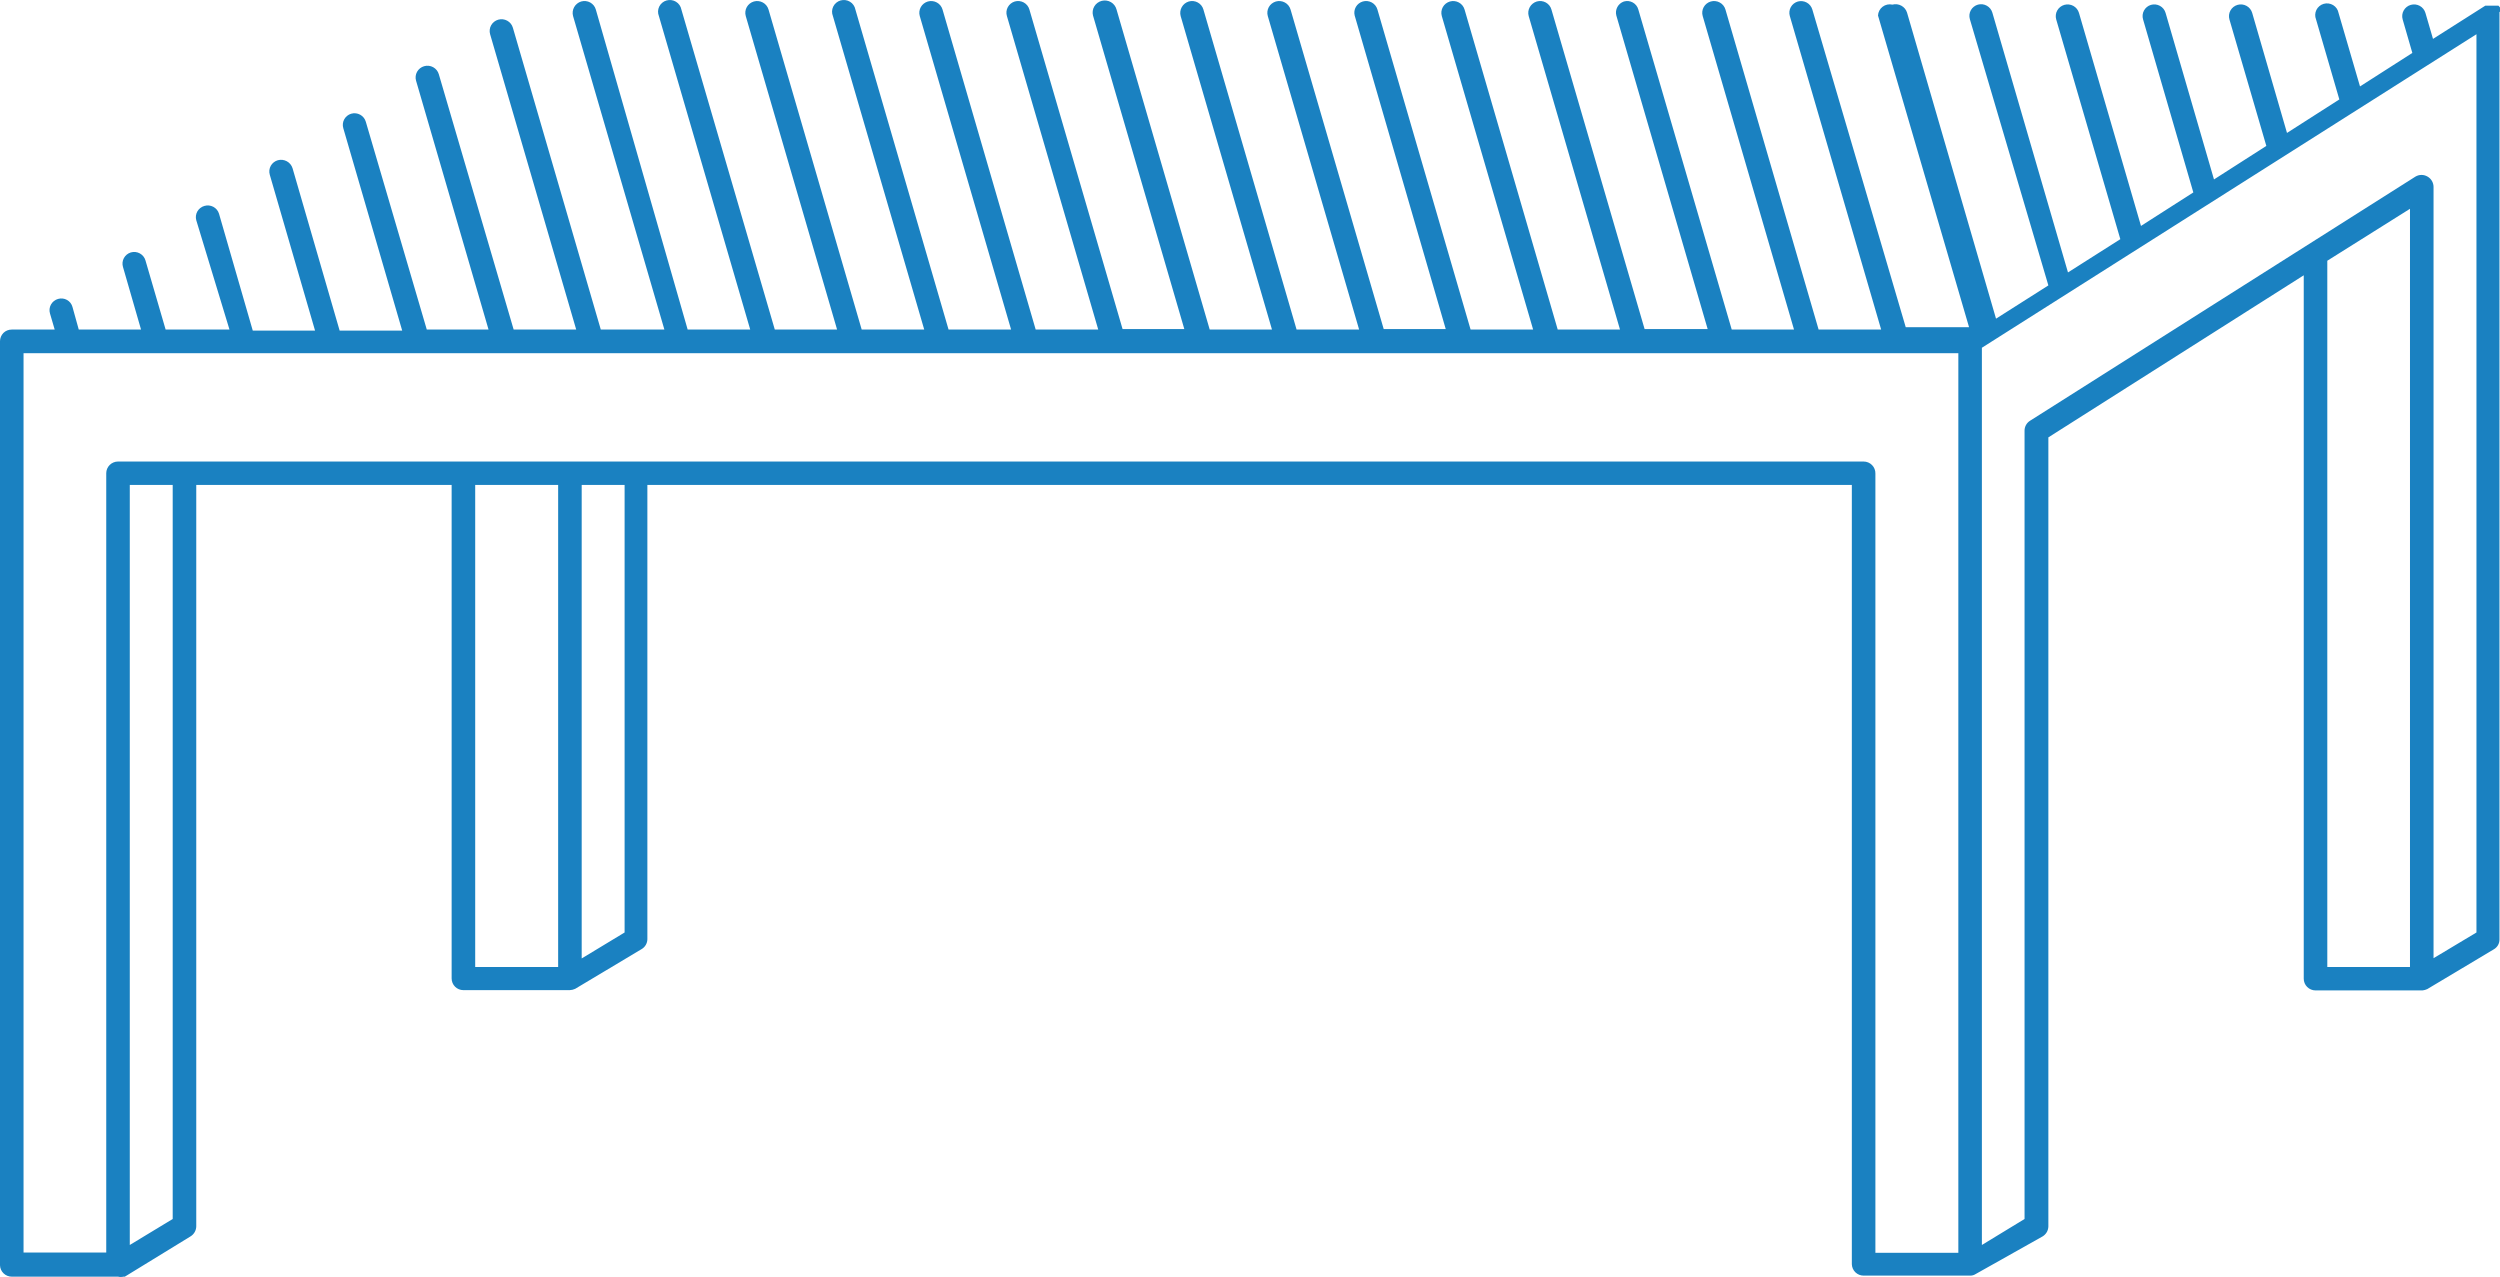
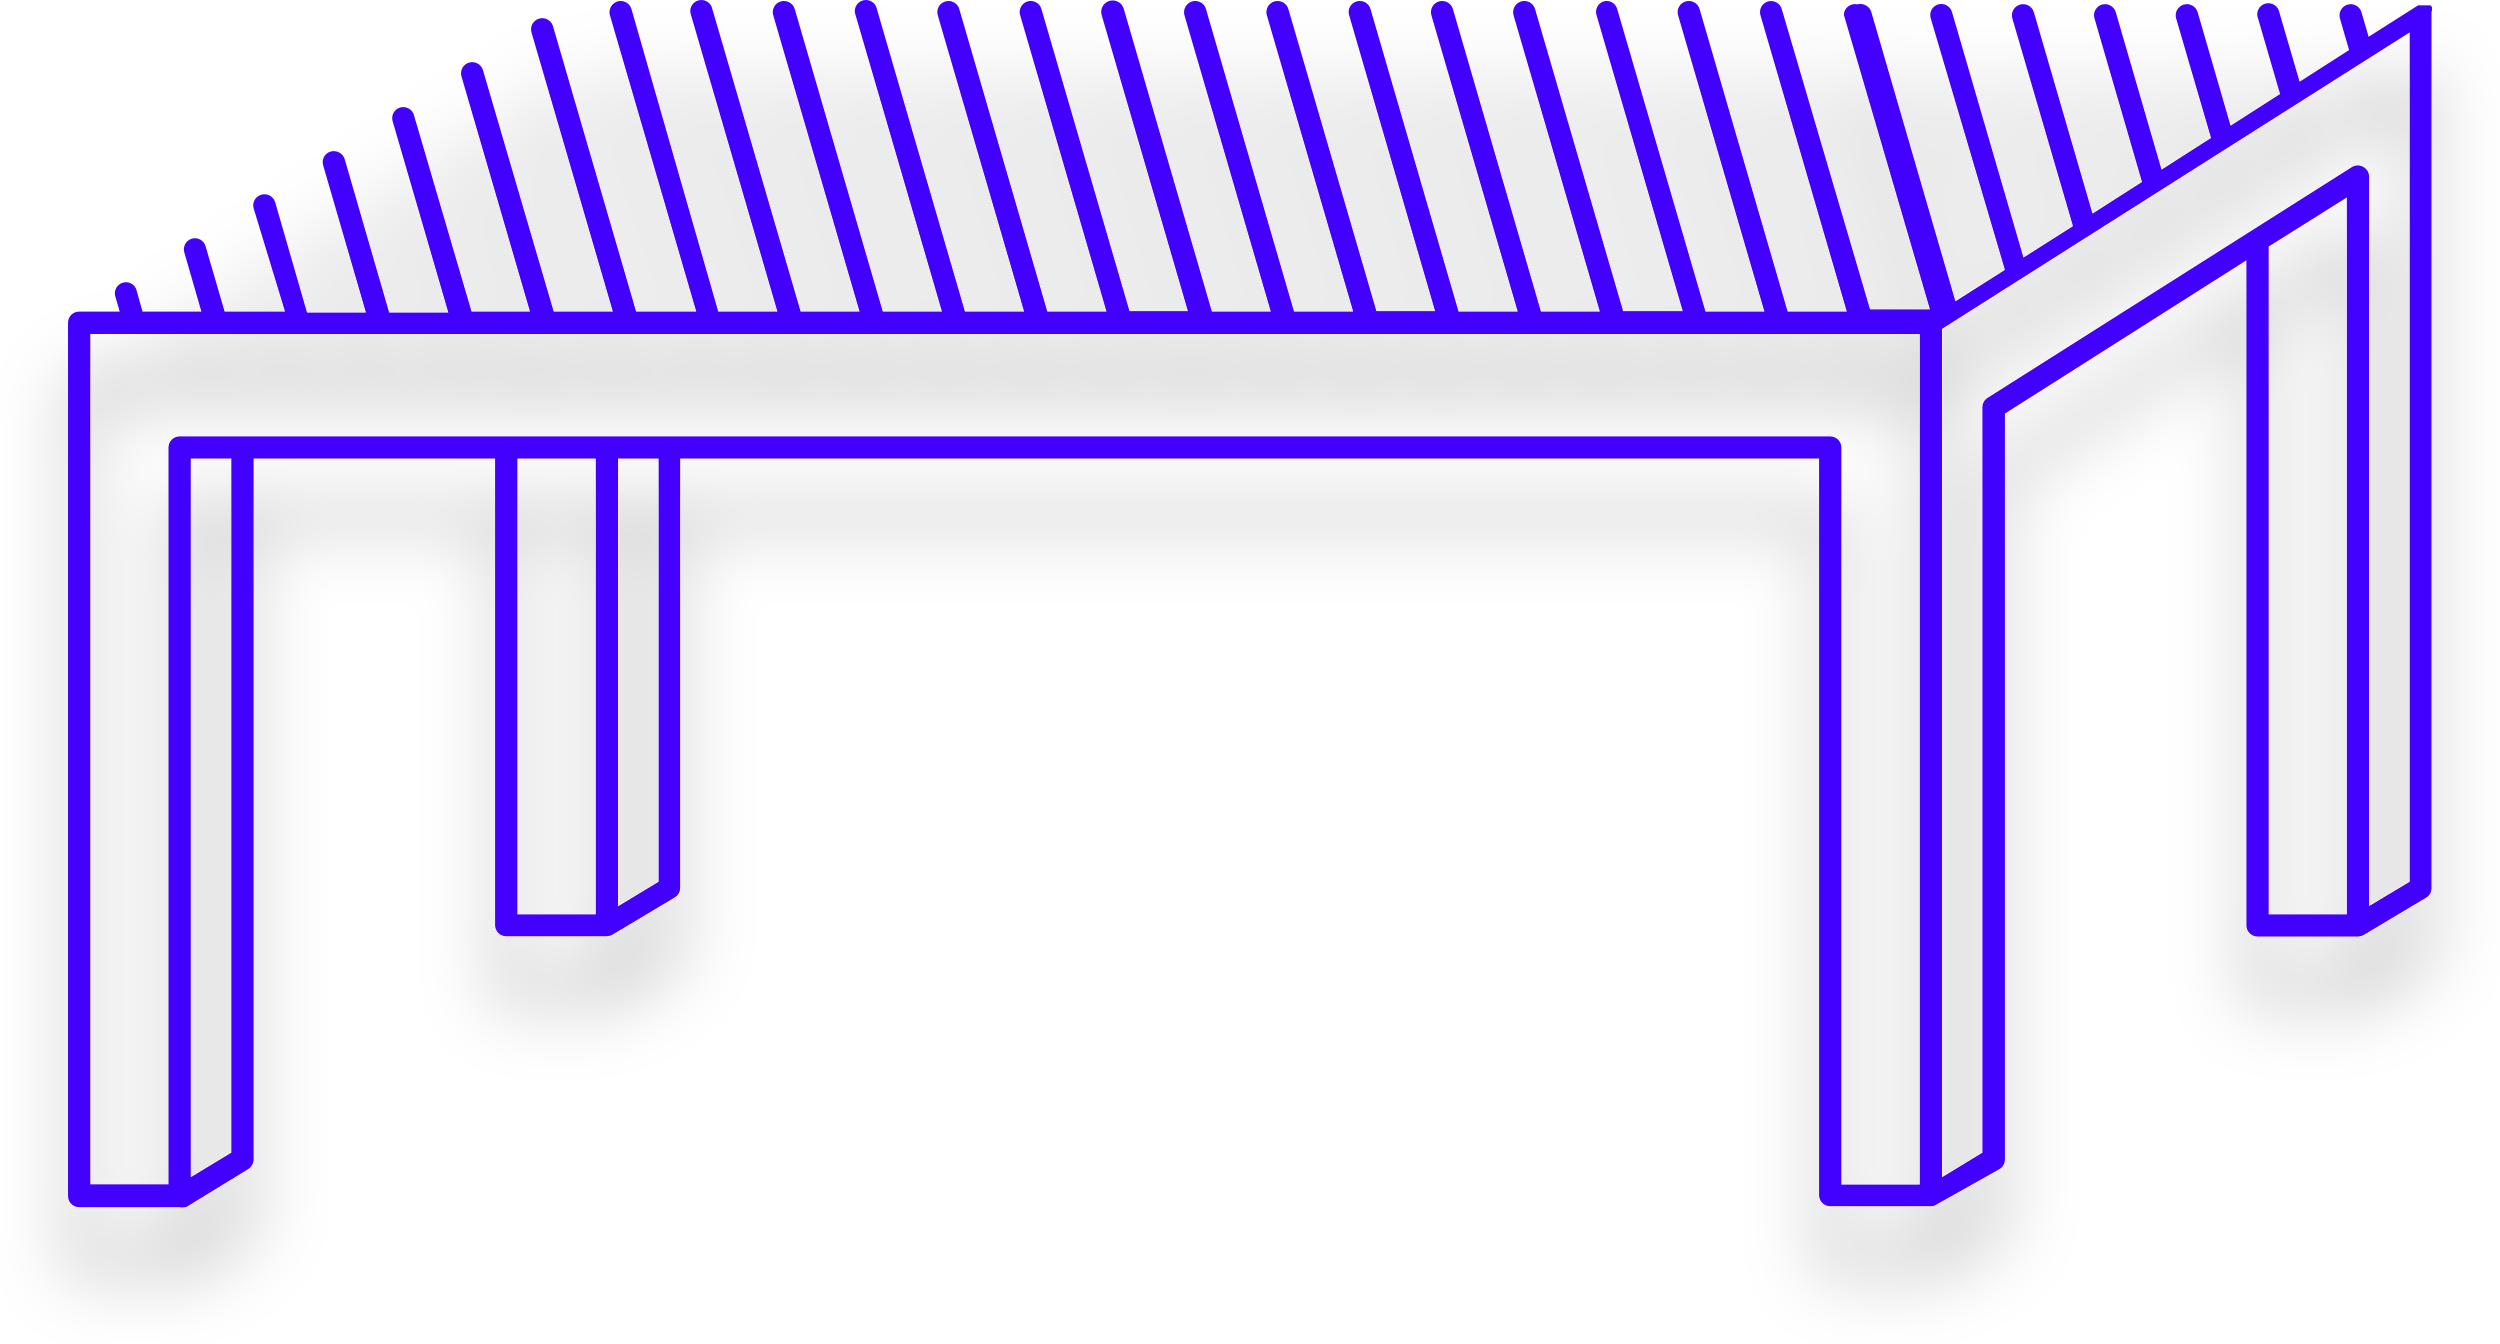
- <svg xmlns="http://www.w3.org/2000/svg" width="139" height="71" viewBox="0 0 139 71" fill="none">
-   <path d="M139 0.661C139 0.661 139 0.574 139 0.531V0.415L138.913 0.314H138.811H138.694H138.447H138.316H138.185L135.275 2.163L134.854 0.719C134.805 0.552 134.692 0.411 134.54 0.327C134.387 0.243 134.207 0.223 134.039 0.271C133.871 0.319 133.729 0.431 133.645 0.583C133.56 0.734 133.54 0.913 133.588 1.08L134.126 2.943L131.216 4.806L130.023 0.719C130.007 0.63 129.971 0.545 129.92 0.47C129.868 0.395 129.801 0.332 129.723 0.284C129.645 0.237 129.558 0.206 129.467 0.194C129.377 0.181 129.285 0.188 129.197 0.214C129.109 0.239 129.028 0.282 128.958 0.341C128.888 0.399 128.831 0.472 128.791 0.553C128.751 0.635 128.729 0.724 128.725 0.815C128.722 0.905 128.738 0.996 128.772 1.08L130.067 5.528L127.157 7.391L125.222 0.719C125.174 0.552 125.061 0.411 124.908 0.327C124.755 0.243 124.575 0.223 124.407 0.271C124.24 0.319 124.098 0.431 124.013 0.583C123.929 0.734 123.908 0.913 123.956 1.08L126.008 8.113L123.098 9.977L120.407 0.719C120.383 0.636 120.343 0.559 120.29 0.491C120.236 0.424 120.169 0.368 120.093 0.326C120.018 0.284 119.934 0.258 119.848 0.249C119.762 0.239 119.675 0.247 119.592 0.271C119.426 0.321 119.287 0.434 119.205 0.586C119.123 0.738 119.105 0.915 119.155 1.08L121.949 10.699L119.039 12.562L115.591 0.719C115.567 0.636 115.527 0.559 115.473 0.492C115.419 0.425 115.353 0.369 115.277 0.327C115.201 0.286 115.118 0.259 115.032 0.25C114.946 0.24 114.859 0.247 114.776 0.271C114.693 0.295 114.615 0.334 114.548 0.388C114.48 0.441 114.424 0.508 114.382 0.583C114.34 0.658 114.313 0.74 114.304 0.826C114.294 0.911 114.301 0.997 114.325 1.08L117.89 13.298L114.98 15.147L110.775 0.704C110.728 0.54 110.617 0.402 110.467 0.318C110.318 0.234 110.141 0.212 109.975 0.257C109.892 0.28 109.814 0.319 109.746 0.373C109.678 0.426 109.621 0.492 109.579 0.568C109.537 0.643 109.511 0.725 109.501 0.811C109.492 0.896 109.5 0.983 109.524 1.065L113.889 15.869L110.979 17.718L106.032 0.704C105.982 0.539 105.868 0.4 105.716 0.317C105.564 0.233 105.385 0.212 105.218 0.257C105.124 0.235 105.027 0.235 104.933 0.255C104.839 0.275 104.75 0.316 104.674 0.374C104.598 0.432 104.535 0.505 104.491 0.59C104.446 0.675 104.421 0.768 104.417 0.863L109.48 18.194H105.959L100.766 0.531C100.718 0.367 100.608 0.228 100.458 0.144C100.308 0.061 100.131 0.039 99.965 0.083C99.882 0.107 99.804 0.146 99.736 0.199C99.668 0.253 99.612 0.319 99.57 0.394C99.528 0.469 99.501 0.552 99.492 0.638C99.482 0.723 99.49 0.81 99.514 0.892L104.592 18.324H101.115L95.935 0.531C95.887 0.364 95.774 0.224 95.621 0.14C95.469 0.056 95.288 0.035 95.121 0.083C94.953 0.131 94.811 0.243 94.726 0.395C94.642 0.547 94.621 0.725 94.67 0.892L99.747 18.324H96.284L91.091 0.531C91.069 0.449 91.031 0.372 90.978 0.304C90.926 0.237 90.86 0.181 90.786 0.139C90.711 0.097 90.629 0.071 90.544 0.061C90.459 0.052 90.373 0.059 90.29 0.083C90.134 0.136 90.003 0.246 89.925 0.391C89.847 0.536 89.826 0.704 89.868 0.863L94.946 18.296H91.44L86.26 0.531C86.237 0.448 86.197 0.371 86.143 0.303C86.09 0.236 86.023 0.18 85.947 0.138C85.871 0.097 85.788 0.07 85.702 0.061C85.616 0.051 85.529 0.059 85.446 0.083C85.279 0.134 85.139 0.246 85.055 0.397C84.971 0.548 84.949 0.726 84.995 0.892L90.072 18.324H86.609L81.43 0.531C81.406 0.449 81.366 0.371 81.312 0.304C81.258 0.237 81.192 0.181 81.116 0.14C81.04 0.098 80.957 0.072 80.871 0.062C80.785 0.052 80.698 0.06 80.615 0.083C80.532 0.107 80.455 0.147 80.387 0.2C80.319 0.254 80.263 0.32 80.221 0.395C80.179 0.47 80.153 0.553 80.143 0.638C80.133 0.723 80.141 0.81 80.164 0.892L85.242 18.324H81.765L76.585 0.531C76.562 0.448 76.522 0.371 76.468 0.303C76.415 0.236 76.348 0.18 76.272 0.138C76.196 0.097 76.113 0.07 76.027 0.061C75.941 0.051 75.854 0.059 75.771 0.083C75.609 0.131 75.471 0.238 75.387 0.383C75.303 0.529 75.279 0.701 75.32 0.863L80.383 18.296H76.934L71.755 0.531C71.731 0.449 71.691 0.371 71.637 0.304C71.583 0.237 71.517 0.181 71.441 0.14C71.365 0.098 71.282 0.072 71.196 0.062C71.111 0.052 71.023 0.06 70.94 0.083C70.857 0.107 70.78 0.147 70.712 0.2C70.644 0.254 70.588 0.32 70.546 0.395C70.504 0.47 70.478 0.553 70.468 0.638C70.458 0.723 70.465 0.81 70.489 0.892L75.567 18.324H72.09L66.91 0.531C66.887 0.448 66.847 0.371 66.793 0.303C66.74 0.236 66.673 0.18 66.597 0.138C66.521 0.097 66.438 0.07 66.352 0.061C66.266 0.051 66.179 0.059 66.096 0.083C65.929 0.134 65.789 0.246 65.705 0.397C65.621 0.548 65.599 0.726 65.644 0.892L70.722 18.324H67.26L62.08 0.531C62.058 0.446 62.019 0.365 61.966 0.295C61.913 0.224 61.846 0.165 61.77 0.12C61.694 0.075 61.609 0.046 61.521 0.033C61.434 0.021 61.344 0.025 61.258 0.047C61.172 0.069 61.091 0.107 61.02 0.16C60.949 0.213 60.889 0.279 60.844 0.355C60.799 0.431 60.769 0.515 60.757 0.602C60.744 0.689 60.749 0.778 60.771 0.863L65.848 18.296H62.415L57.235 0.531C57.212 0.448 57.172 0.371 57.118 0.303C57.065 0.236 56.998 0.18 56.922 0.138C56.846 0.097 56.763 0.07 56.677 0.061C56.591 0.051 56.504 0.059 56.421 0.083C56.255 0.133 56.116 0.247 56.034 0.398C55.952 0.55 55.934 0.727 55.984 0.892L61.062 18.324H57.584L52.405 0.531C52.381 0.449 52.341 0.371 52.287 0.304C52.233 0.237 52.167 0.181 52.091 0.14C52.016 0.098 51.932 0.072 51.846 0.062C51.76 0.052 51.673 0.06 51.59 0.083C51.507 0.107 51.43 0.147 51.362 0.2C51.294 0.254 51.238 0.32 51.196 0.395C51.154 0.47 51.128 0.553 51.118 0.638C51.108 0.723 51.115 0.81 51.139 0.892L56.217 18.324H52.74L47.56 0.531C47.544 0.442 47.508 0.357 47.456 0.282C47.405 0.207 47.338 0.144 47.26 0.097C47.182 0.049 47.095 0.018 47.005 0.006C46.914 -0.006 46.822 0.001 46.734 0.026C46.646 0.051 46.565 0.094 46.495 0.153C46.425 0.211 46.368 0.284 46.328 0.365C46.288 0.447 46.266 0.536 46.262 0.627C46.259 0.717 46.275 0.808 46.309 0.892L51.387 18.324H47.91L42.73 0.531C42.706 0.449 42.666 0.371 42.612 0.304C42.558 0.237 42.492 0.181 42.416 0.14C42.34 0.098 42.257 0.072 42.171 0.062C42.085 0.052 41.998 0.06 41.915 0.083C41.832 0.107 41.755 0.147 41.687 0.2C41.619 0.254 41.563 0.32 41.521 0.395C41.479 0.47 41.453 0.553 41.443 0.638C41.433 0.723 41.44 0.81 41.464 0.892L46.542 18.324H43.079L37.885 0.531C37.869 0.442 37.833 0.357 37.782 0.282C37.73 0.207 37.663 0.144 37.585 0.097C37.507 0.049 37.42 0.018 37.329 0.006C37.239 -0.006 37.147 0.001 37.059 0.026C36.971 0.051 36.89 0.094 36.82 0.153C36.75 0.211 36.693 0.284 36.653 0.365C36.613 0.447 36.591 0.536 36.587 0.627C36.584 0.717 36.6 0.808 36.634 0.892L41.712 18.324H38.234L33.128 0.531C33.104 0.448 33.065 0.371 33.011 0.303C32.957 0.236 32.89 0.18 32.815 0.138C32.739 0.097 32.656 0.07 32.569 0.061C32.483 0.051 32.396 0.059 32.313 0.083C32.147 0.134 32.007 0.246 31.923 0.397C31.838 0.548 31.817 0.726 31.862 0.892L36.94 18.324H33.404L28.516 1.542C28.492 1.46 28.452 1.382 28.398 1.315C28.344 1.248 28.277 1.192 28.202 1.151C28.126 1.109 28.043 1.083 27.957 1.073C27.871 1.063 27.784 1.071 27.701 1.094C27.618 1.118 27.54 1.158 27.473 1.211C27.405 1.265 27.349 1.331 27.307 1.406C27.265 1.481 27.238 1.564 27.229 1.649C27.219 1.734 27.226 1.821 27.25 1.903L32.037 18.324H28.559L24.398 4.127C24.35 3.961 24.237 3.82 24.084 3.736C23.932 3.652 23.752 3.632 23.584 3.68C23.416 3.727 23.274 3.84 23.189 3.991C23.105 4.143 23.084 4.322 23.133 4.488L27.163 18.324H23.729L20.339 6.77C20.316 6.687 20.276 6.61 20.222 6.543C20.169 6.475 20.102 6.419 20.026 6.378C19.95 6.336 19.867 6.31 19.781 6.3C19.695 6.291 19.608 6.298 19.525 6.323C19.359 6.373 19.22 6.486 19.138 6.637C19.056 6.789 19.038 6.967 19.088 7.131L22.362 18.382H18.884L16.266 9.355C16.215 9.19 16.102 9.051 15.95 8.968C15.797 8.884 15.619 8.863 15.451 8.908C15.367 8.931 15.29 8.971 15.222 9.024C15.154 9.077 15.097 9.143 15.055 9.219C15.013 9.294 14.987 9.377 14.977 9.462C14.968 9.548 14.976 9.634 15 9.717L17.517 18.382H14.054L12.177 11.883C12.127 11.718 12.013 11.581 11.86 11.499C11.707 11.418 11.529 11.4 11.363 11.45C11.197 11.497 11.058 11.607 10.973 11.755C10.889 11.904 10.867 12.079 10.912 12.244L12.759 18.324H9.209L8.089 14.483C8.066 14.4 8.026 14.322 7.972 14.255C7.918 14.188 7.852 14.132 7.776 14.09C7.7 14.048 7.617 14.022 7.531 14.012C7.445 14.003 7.358 14.011 7.274 14.035C7.109 14.085 6.97 14.198 6.888 14.35C6.806 14.501 6.788 14.679 6.838 14.844L7.842 18.324H4.379L4.03 17.068C4.008 16.986 3.97 16.909 3.918 16.841C3.865 16.774 3.8 16.718 3.725 16.676C3.651 16.634 3.568 16.608 3.483 16.598C3.398 16.589 3.312 16.596 3.23 16.62C3.146 16.643 3.069 16.683 3.001 16.736C2.933 16.79 2.876 16.856 2.834 16.931C2.792 17.006 2.766 17.089 2.756 17.174C2.747 17.26 2.754 17.346 2.779 17.429L3.041 18.324H0.655C0.568 18.323 0.483 18.339 0.403 18.371C0.323 18.403 0.25 18.451 0.189 18.512C0.068 18.636 0 18.802 0 18.974V70.347C0.004 70.517 0.074 70.678 0.197 70.797C0.319 70.916 0.484 70.983 0.655 70.983H6.562C6.662 71.006 6.767 71.006 6.867 70.983H6.94L10.592 68.744C10.689 68.685 10.769 68.602 10.825 68.504C10.881 68.405 10.911 68.294 10.912 68.181V26.961H25.111V54.402C25.111 54.575 25.18 54.74 25.303 54.862C25.426 54.984 25.592 55.052 25.766 55.052H31.673C31.779 55.049 31.883 55.024 31.978 54.98L35.674 52.77C35.77 52.714 35.85 52.633 35.906 52.537C35.962 52.441 35.992 52.332 35.994 52.221V26.961H102.962V70.289C102.966 70.459 103.037 70.621 103.159 70.74C103.282 70.858 103.446 70.925 103.617 70.925H109.539C109.647 70.927 109.753 70.897 109.844 70.838L113.569 68.744C113.664 68.686 113.743 68.606 113.799 68.51C113.855 68.414 113.886 68.306 113.889 68.195V24.318L128.088 15.306V54.417C128.088 54.589 128.157 54.754 128.28 54.876C128.403 54.998 128.569 55.067 128.743 55.067H134.694C134.784 55.056 134.872 55.032 134.955 54.994L138.651 52.785C138.749 52.73 138.83 52.651 138.887 52.554C138.943 52.457 138.972 52.347 138.971 52.236V0.661H139ZM9.602 67.776L7.216 69.221V26.961H9.602V67.776ZM26.421 26.961H31.033V53.767H26.421V26.961ZM34.728 51.846L32.342 53.29V26.961H34.728V51.846ZM103.617 25.661H6.562C6.476 25.661 6.39 25.678 6.311 25.711C6.232 25.743 6.159 25.791 6.099 25.852C6.038 25.912 5.99 25.984 5.957 26.062C5.924 26.141 5.907 26.226 5.907 26.311V69.639H1.309V19.639H108.884V26.326V69.654H104.272V26.326C104.274 26.239 104.258 26.153 104.226 26.073C104.194 25.992 104.146 25.919 104.085 25.857C104.024 25.795 103.951 25.746 103.871 25.712C103.791 25.679 103.704 25.661 103.617 25.661ZM129.398 14.497L133.995 11.609V53.767H129.398V14.497ZM135.305 53.276V10.395C135.305 10.278 135.274 10.163 135.216 10.062C135.157 9.96 135.072 9.876 134.97 9.818C134.869 9.758 134.753 9.726 134.635 9.726C134.518 9.726 134.402 9.758 134.301 9.818L112.87 23.394C112.777 23.452 112.7 23.533 112.646 23.629C112.593 23.725 112.565 23.833 112.565 23.943V67.776L110.193 69.221V26.311V19.335L137.691 1.903V51.846L135.305 53.276Z" fill="#1A81C1" />
+ <svg xmlns="http://www.w3.org/2000/svg" width="147" height="79" viewBox="0 0 147 79" fill="none">
+   <g filter="url(#filter0_d)">
+     <path d="M143 0.661C143 0.661 143 0.574 143 0.531V0.415L142.913 0.314H142.811H142.694H142.447H142.316H142.185L139.275 2.163L138.854 0.719C138.805 0.552 138.692 0.411 138.54 0.327C138.387 0.243 138.207 0.223 138.039 0.271C137.871 0.319 137.729 0.431 137.645 0.583C137.56 0.734 137.54 0.913 137.588 1.08L138.126 2.943L135.216 4.806L134.023 0.719C134.007 0.63 133.971 0.545 133.92 0.47C133.868 0.395 133.801 0.332 133.723 0.284C133.645 0.237 133.558 0.206 133.467 0.194C133.377 0.181 133.285 0.188 133.197 0.214C133.109 0.239 133.028 0.282 132.958 0.341C132.888 0.399 132.831 0.472 132.791 0.553C132.751 0.635 132.729 0.724 132.725 0.815C132.722 0.905 132.738 0.996 132.772 1.08L134.067 5.528L131.157 7.391L129.222 0.719C129.174 0.552 129.061 0.411 128.908 0.327C128.755 0.243 128.575 0.223 128.407 0.271C128.24 0.319 128.098 0.431 128.013 0.583C127.929 0.734 127.908 0.913 127.956 1.08L130.008 8.113L127.098 9.977L124.407 0.719C124.383 0.636 124.343 0.559 124.29 0.491C124.236 0.424 124.169 0.368 124.093 0.326C124.018 0.284 123.934 0.258 123.848 0.249C123.762 0.239 123.675 0.247 123.592 0.271C123.426 0.321 123.287 0.434 123.205 0.586C123.123 0.738 123.105 0.915 123.155 1.08L125.949 10.699L123.039 12.562L119.591 0.719C119.567 0.636 119.527 0.559 119.473 0.492C119.419 0.425 119.353 0.369 119.277 0.327C119.201 0.286 119.118 0.259 119.032 0.25C118.946 0.24 118.859 0.247 118.776 0.271C118.693 0.295 118.615 0.334 118.548 0.388C118.48 0.441 118.424 0.508 118.382 0.583C118.34 0.658 118.313 0.74 118.304 0.826C118.294 0.911 118.301 0.997 118.325 1.08L121.89 13.298L118.98 15.147L114.775 0.704C114.728 0.54 114.617 0.402 114.467 0.318C114.318 0.234 114.141 0.212 113.975 0.257C113.892 0.28 113.814 0.319 113.746 0.373C113.678 0.426 113.621 0.492 113.579 0.568C113.537 0.643 113.511 0.725 113.501 0.811C113.492 0.896 113.5 0.983 113.524 1.065L117.889 15.869L114.979 17.718L110.032 0.704C109.982 0.539 109.868 0.4 109.716 0.317C109.564 0.233 109.385 0.212 109.218 0.257C109.124 0.235 109.027 0.235 108.933 0.255C108.839 0.275 108.75 0.316 108.674 0.374C108.598 0.432 108.535 0.505 108.491 0.59C108.446 0.675 108.421 0.768 108.417 0.863L113.48 18.194H109.959L104.766 0.531C104.718 0.367 104.608 0.228 104.458 0.144C104.308 0.061 104.131 0.039 103.965 0.083C103.882 0.107 103.804 0.146 103.736 0.199C103.668 0.253 103.612 0.319 103.57 0.394C103.528 0.469 103.501 0.552 103.492 0.638C103.482 0.723 103.49 0.81 103.514 0.892L108.592 18.324H105.115L99.935 0.531C99.887 0.364 99.774 0.224 99.621 0.14C99.469 0.056 99.288 0.035 99.121 0.083C98.953 0.131 98.811 0.243 98.726 0.395C98.642 0.547 98.621 0.725 98.67 0.892L103.747 18.324H100.284L95.091 0.531C95.069 0.449 95.031 0.372 94.978 0.304C94.926 0.237 94.86 0.181 94.786 0.139C94.711 0.097 94.629 0.071 94.544 0.061C94.459 0.052 94.373 0.059 94.29 0.083C94.134 0.136 94.003 0.246 93.925 0.391C93.847 0.536 93.826 0.704 93.868 0.863L98.946 18.296H95.44L90.26 0.531C90.237 0.448 90.197 0.371 90.143 0.303C90.09 0.236 90.023 0.18 89.947 0.138C89.871 0.097 89.788 0.07 89.702 0.061C89.616 0.051 89.529 0.059 89.446 0.083C89.279 0.134 89.139 0.246 89.055 0.397C88.971 0.548 88.949 0.726 88.995 0.892L94.072 18.324H90.609L85.43 0.531C85.406 0.449 85.366 0.371 85.312 0.304C85.258 0.237 85.192 0.181 85.116 0.14C85.04 0.098 84.957 0.072 84.871 0.062C84.785 0.052 84.698 0.06 84.615 0.083C84.532 0.107 84.455 0.147 84.387 0.2C84.319 0.254 84.263 0.32 84.221 0.395C84.179 0.47 84.153 0.553 84.143 0.638C84.133 0.723 84.141 0.81 84.164 0.892L89.242 18.324H85.765L80.585 0.531C80.562 0.448 80.522 0.371 80.468 0.303C80.415 0.236 80.348 0.18 80.272 0.138C80.196 0.097 80.113 0.07 80.027 0.061C79.941 0.051 79.854 0.059 79.771 0.083C79.609 0.131 79.471 0.238 79.387 0.383C79.303 0.529 79.279 0.701 79.32 0.863L84.383 18.296H80.934L75.755 0.531C75.731 0.449 75.691 0.371 75.637 0.304C75.583 0.237 75.517 0.181 75.441 0.14C75.365 0.098 75.282 0.072 75.196 0.062C75.111 0.052 75.023 0.06 74.94 0.083C74.857 0.107 74.78 0.147 74.712 0.2C74.644 0.254 74.588 0.32 74.546 0.395C74.504 0.47 74.478 0.553 74.468 0.638C74.458 0.723 74.465 0.81 74.489 0.892L79.567 18.324H76.09L70.91 0.531C70.887 0.448 70.847 0.371 70.793 0.303C70.74 0.236 70.673 0.18 70.597 0.138C70.521 0.097 70.438 0.07 70.352 0.061C70.266 0.051 70.179 0.059 70.096 0.083C69.929 0.134 69.789 0.246 69.705 0.397C69.621 0.548 69.599 0.726 69.644 0.892L74.722 18.324H71.26L66.08 0.531C66.058 0.446 66.019 0.365 65.966 0.295C65.913 0.224 65.846 0.165 65.77 0.12C65.694 0.075 65.609 0.046 65.521 0.033C65.433 0.021 65.344 0.025 65.258 0.047C65.172 0.069 65.091 0.107 65.02 0.16C64.949 0.213 64.889 0.279 64.844 0.355C64.799 0.431 64.769 0.515 64.757 0.602C64.744 0.689 64.749 0.778 64.771 0.863L69.848 18.296H66.415L61.235 0.531C61.212 0.448 61.172 0.371 61.118 0.303C61.065 0.236 60.998 0.18 60.922 0.138C60.846 0.097 60.763 0.07 60.677 0.061C60.591 0.051 60.504 0.059 60.421 0.083C60.255 0.133 60.116 0.247 60.034 0.398C59.952 0.55 59.934 0.727 59.984 0.892L65.062 18.324H61.584L56.405 0.531C56.381 0.449 56.341 0.371 56.287 0.304C56.233 0.237 56.167 0.181 56.091 0.14C56.016 0.098 55.932 0.072 55.846 0.062C55.76 0.052 55.673 0.06 55.59 0.083C55.507 0.107 55.43 0.147 55.362 0.2C55.294 0.254 55.238 0.32 55.196 0.395C55.154 0.47 55.128 0.553 55.118 0.638C55.108 0.723 55.115 0.81 55.139 0.892L60.217 18.324H56.74L51.56 0.531C51.544 0.442 51.508 0.357 51.456 0.282C51.405 0.207 51.338 0.144 51.26 0.097C51.182 0.049 51.095 0.018 51.005 0.006C50.914 -0.006 50.822 0.001 50.734 0.026C50.646 0.051 50.565 0.094 50.495 0.153C50.425 0.211 50.368 0.284 50.328 0.365C50.288 0.447 50.266 0.536 50.262 0.627C50.259 0.717 50.275 0.808 50.309 0.892L55.387 18.324H51.91L46.73 0.531C46.706 0.449 46.666 0.371 46.612 0.304C46.558 0.237 46.492 0.181 46.416 0.14C46.34 0.098 46.257 0.072 46.171 0.062C46.085 0.052 45.998 0.06 45.915 0.083C45.832 0.107 45.755 0.147 45.687 0.2C45.619 0.254 45.563 0.32 45.521 0.395C45.479 0.47 45.453 0.553 45.443 0.638C45.433 0.723 45.44 0.81 45.464 0.892L50.542 18.324H47.079L41.885 0.531C41.869 0.442 41.833 0.357 41.782 0.282C41.73 0.207 41.663 0.144 41.585 0.097C41.507 0.049 41.42 0.018 41.329 0.006C41.239 -0.006 41.147 0.001 41.059 0.026C40.971 0.051 40.89 0.094 40.82 0.153C40.75 0.211 40.693 0.284 40.653 0.365C40.613 0.447 40.591 0.536 40.587 0.627C40.584 0.717 40.6 0.808 40.634 0.892L45.712 18.324H42.234L37.128 0.531C37.104 0.448 37.065 0.371 37.011 0.303C36.957 0.236 36.89 0.18 36.815 0.138C36.739 0.097 36.656 0.07 36.569 0.061C36.483 0.051 36.396 0.059 36.313 0.083C36.147 0.134 36.007 0.246 35.923 0.397C35.838 0.548 35.817 0.726 35.862 0.892L40.94 18.324H37.404L32.516 1.542C32.492 1.46 32.452 1.382 32.398 1.315C32.344 1.248 32.278 1.192 32.202 1.151C32.126 1.109 32.043 1.083 31.957 1.073C31.871 1.063 31.784 1.071 31.701 1.094C31.618 1.118 31.54 1.158 31.473 1.211C31.405 1.265 31.349 1.331 31.307 1.406C31.265 1.481 31.238 1.564 31.229 1.649C31.219 1.734 31.226 1.821 31.25 1.903L36.037 18.324H32.559L28.398 4.127C28.35 3.961 28.237 3.82 28.084 3.736C27.932 3.652 27.752 3.632 27.584 3.68C27.416 3.727 27.274 3.84 27.189 3.991C27.105 4.143 27.084 4.322 27.133 4.488L31.163 18.324H27.729L24.339 6.77C24.316 6.687 24.276 6.61 24.222 6.543C24.169 6.475 24.102 6.419 24.026 6.378C23.95 6.336 23.867 6.31 23.781 6.3C23.695 6.291 23.608 6.298 23.525 6.323C23.359 6.373 23.22 6.486 23.138 6.637C23.056 6.789 23.038 6.967 23.088 7.131L26.362 18.382H22.884L20.266 9.355C20.215 9.19 20.102 9.051 19.95 8.968C19.797 8.884 19.619 8.863 19.451 8.908C19.367 8.931 19.29 8.971 19.222 9.024C19.154 9.077 19.097 9.143 19.055 9.219C19.013 9.294 18.987 9.377 18.977 9.462C18.968 9.548 18.976 9.634 19 9.717L21.517 18.382H18.054L16.177 11.883C16.127 11.718 16.013 11.581 15.86 11.499C15.707 11.418 15.529 11.4 15.363 11.45C15.197 11.497 15.058 11.607 14.973 11.755C14.889 11.904 14.867 12.079 14.912 12.244L16.759 18.324H13.209L12.089 14.483C12.066 14.4 12.026 14.322 11.972 14.255C11.918 14.188 11.852 14.132 11.776 14.09C11.7 14.048 11.617 14.022 11.531 14.012C11.445 14.003 11.357 14.011 11.274 14.035C11.109 14.085 10.97 14.198 10.888 14.35C10.806 14.501 10.788 14.679 10.838 14.844L11.842 18.324H8.379L8.03 17.068C8.008 16.986 7.97 16.909 7.918 16.841C7.865 16.774 7.8 16.718 7.725 16.676C7.651 16.634 7.568 16.608 7.483 16.598C7.398 16.589 7.312 16.596 7.23 16.62C7.146 16.643 7.069 16.683 7.001 16.736C6.933 16.79 6.876 16.856 6.834 16.931C6.792 17.006 6.766 17.089 6.756 17.174C6.747 17.26 6.754 17.346 6.779 17.429L7.041 18.324H4.655C4.568 18.323 4.483 18.339 4.403 18.371C4.323 18.403 4.25 18.451 4.189 18.512C4.068 18.636 4 18.802 4 18.974V70.347C4.004 70.517 4.074 70.678 4.197 70.797C4.319 70.916 4.484 70.983 4.655 70.983H10.562C10.662 71.006 10.767 71.006 10.867 70.983H10.94L14.592 68.744C14.689 68.685 14.769 68.602 14.825 68.504C14.881 68.405 14.911 68.294 14.912 68.181V26.961H29.111V54.402C29.111 54.575 29.18 54.74 29.303 54.862C29.426 54.984 29.592 55.052 29.766 55.052H35.673C35.779 55.049 35.883 55.024 35.978 54.98L39.674 52.77C39.77 52.714 39.85 52.633 39.906 52.537C39.962 52.441 39.992 52.332 39.994 52.221V26.961H106.962V70.289C106.966 70.459 107.037 70.621 107.159 70.74C107.282 70.858 107.446 70.925 107.617 70.925H113.539C113.647 70.927 113.753 70.897 113.844 70.838L117.569 68.744C117.664 68.686 117.743 68.606 117.799 68.51C117.855 68.414 117.886 68.306 117.889 68.195V24.318L132.088 15.306V54.417C132.088 54.589 132.157 54.754 132.28 54.876C132.403 54.998 132.569 55.067 132.743 55.067H138.694C138.784 55.056 138.872 55.032 138.955 54.994L142.651 52.785C142.749 52.73 142.83 52.651 142.887 52.554C142.943 52.457 142.972 52.347 142.971 52.236V0.661H143ZM13.602 67.776L11.216 69.221V26.961H13.602V67.776ZM30.421 26.961H35.033V53.767H30.421V26.961ZM38.728 51.846L36.342 53.29V26.961H38.728V51.846ZM107.617 25.661H10.562C10.476 25.661 10.39 25.678 10.311 25.711C10.232 25.743 10.159 25.791 10.099 25.852C10.038 25.912 9.99 25.984 9.957 26.062C9.924 26.141 9.907 26.226 9.907 26.311V69.639H5.309V19.639H112.884V26.326V69.654H108.272V26.326C108.274 26.239 108.258 26.153 108.226 26.073C108.194 25.992 108.146 25.919 108.085 25.857C108.024 25.795 107.951 25.746 107.871 25.712C107.791 25.679 107.704 25.661 107.617 25.661ZM133.398 14.497L137.995 11.609V53.767H133.398V14.497ZM139.305 53.276V10.395C139.305 10.278 139.274 10.163 139.216 10.062C139.157 9.96 139.072 9.876 138.97 9.818C138.869 9.758 138.753 9.726 138.635 9.726C138.518 9.726 138.402 9.758 138.301 9.818L116.87 23.394C116.777 23.452 116.7 23.533 116.646 23.629C116.593 23.725 116.565 23.833 116.565 23.943V67.776L114.193 69.221V26.311V19.335L141.691 1.903V51.846L139.305 53.276Z" fill="#4200FF" />
+   </g>
+   <defs>
+     <filter id="filter0_d" x="0" y="0" width="147" height="79" filterUnits="userSpaceOnUse" color-interpolation-filters="sRGB">
+       <feFlood flood-opacity="0" result="BackgroundImageFix" />
+       <feColorMatrix in="SourceAlpha" type="matrix" values="0 0 0 0 0 0 0 0 0 0 0 0 0 0 0 0 0 0 127 0" result="hardAlpha" />
+       <feOffset dy="4" />
+       <feGaussianBlur stdDeviation="2" />
+       <feComposite in2="hardAlpha" operator="out" />
+       <feColorMatrix type="matrix" values="0 0 0 0 0 0 0 0 0 0 0 0 0 0 0 0 0 0 0.25 0" />
+       <feBlend mode="normal" in2="BackgroundImageFix" result="effect1_dropShadow" />
+       <feBlend mode="normal" in="SourceGraphic" in2="effect1_dropShadow" result="shape" />
+     </filter>
+   </defs>
</svg>
